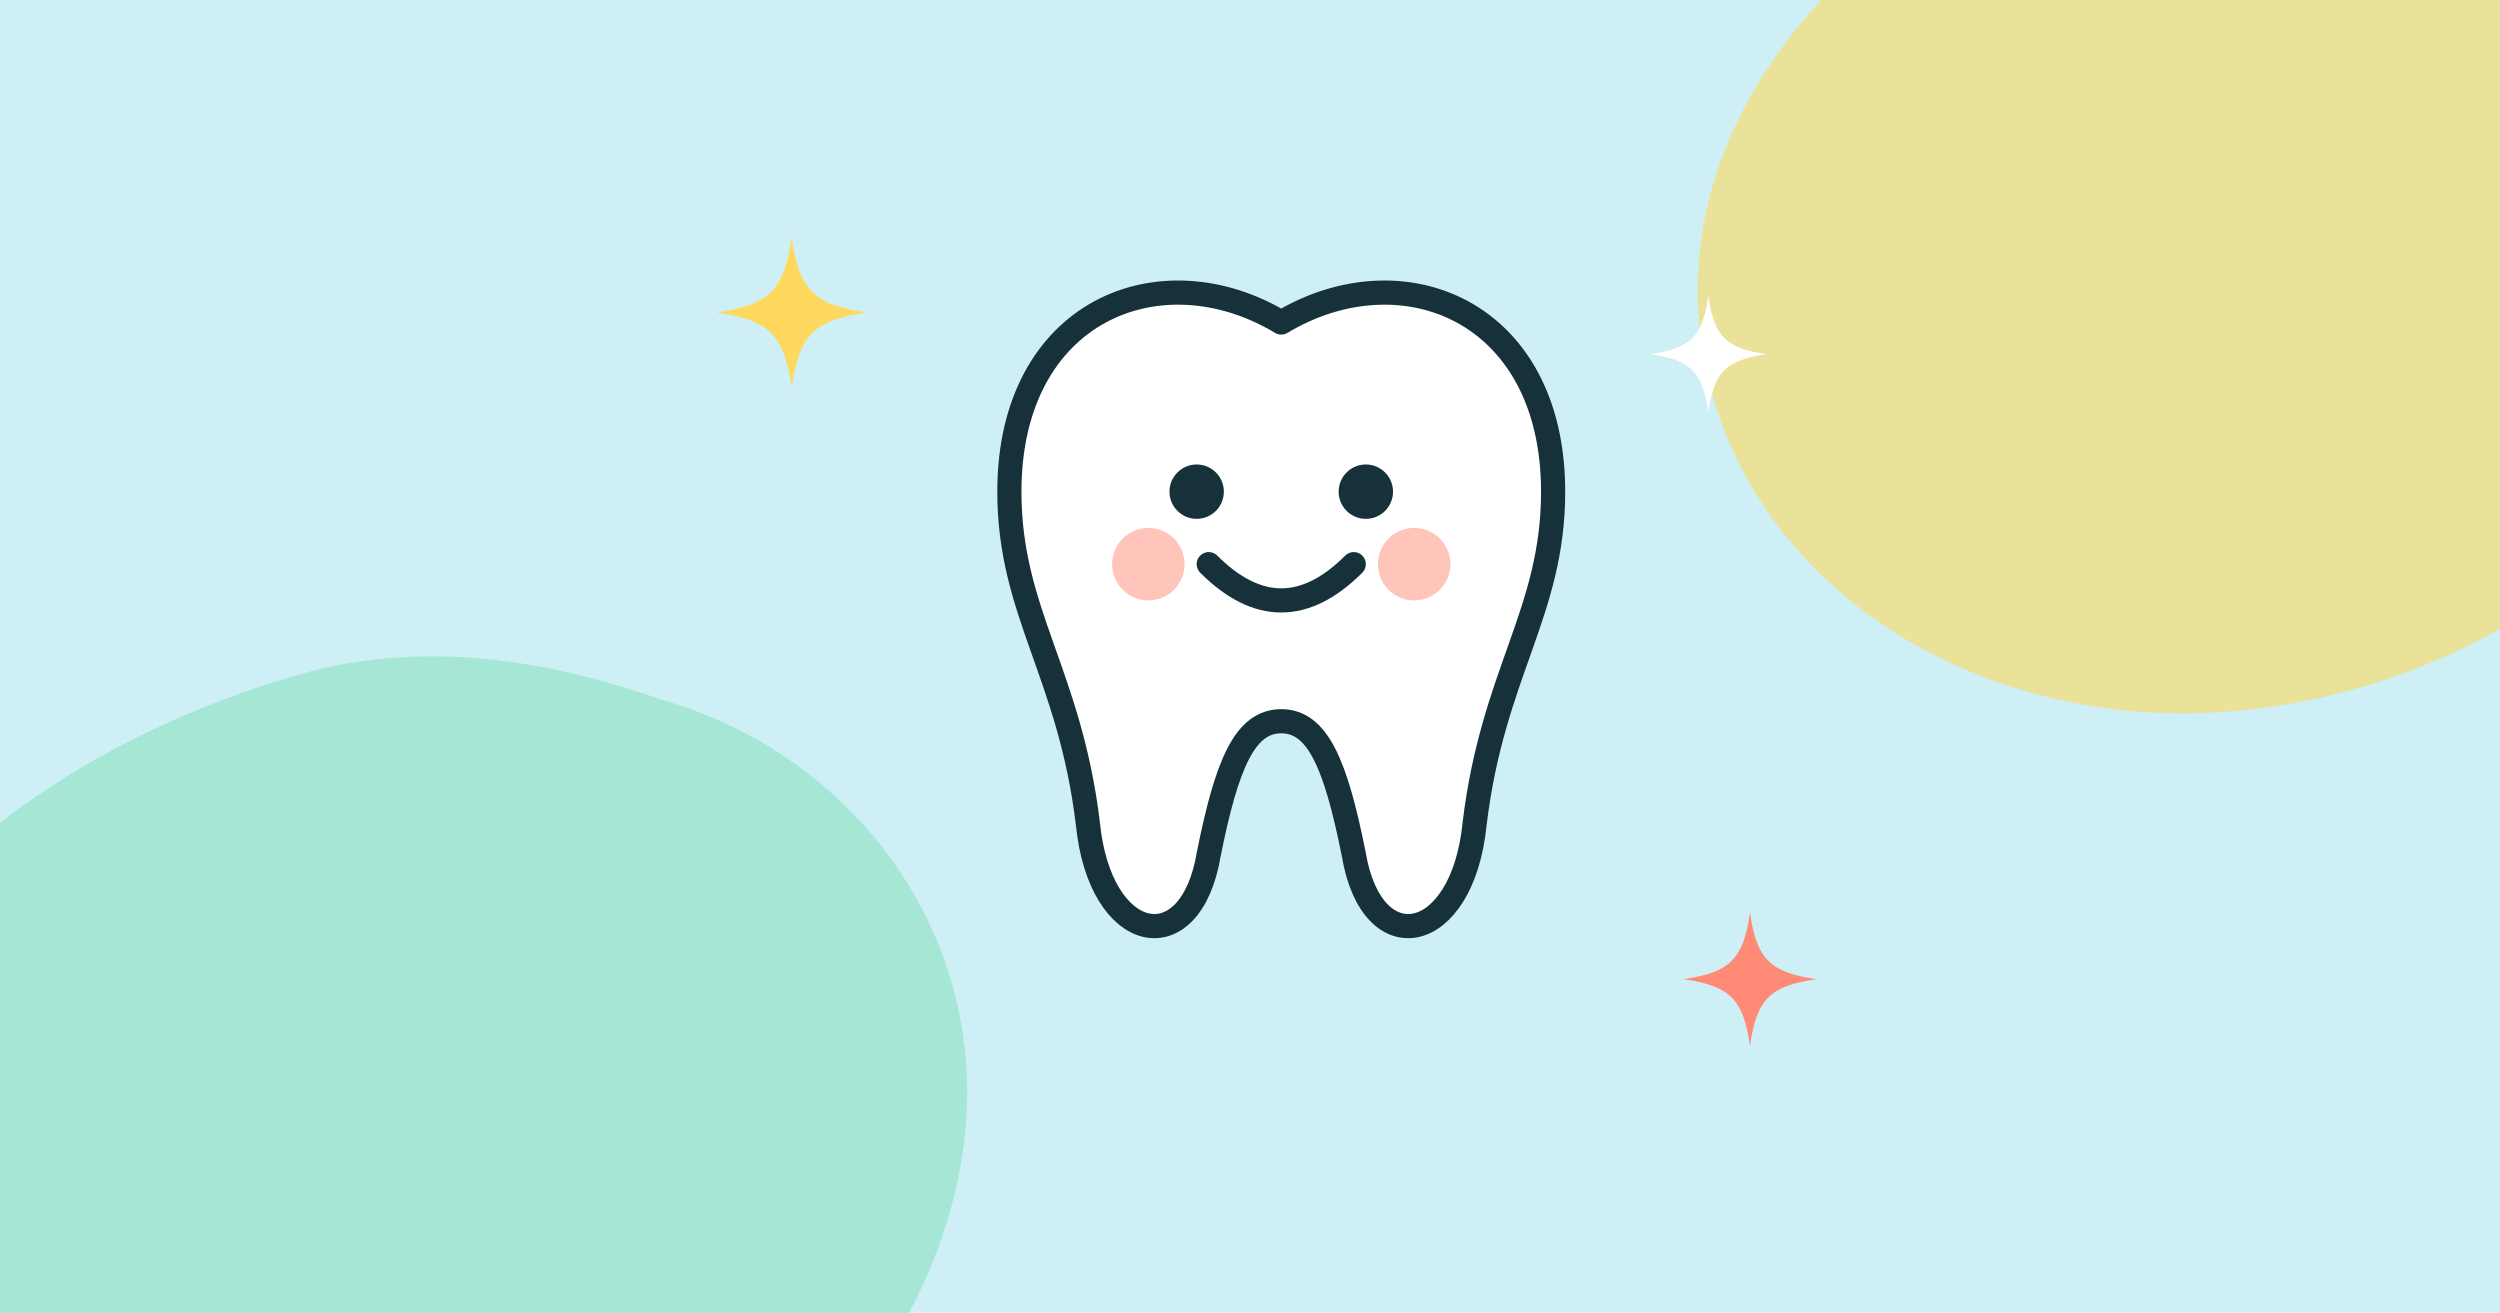
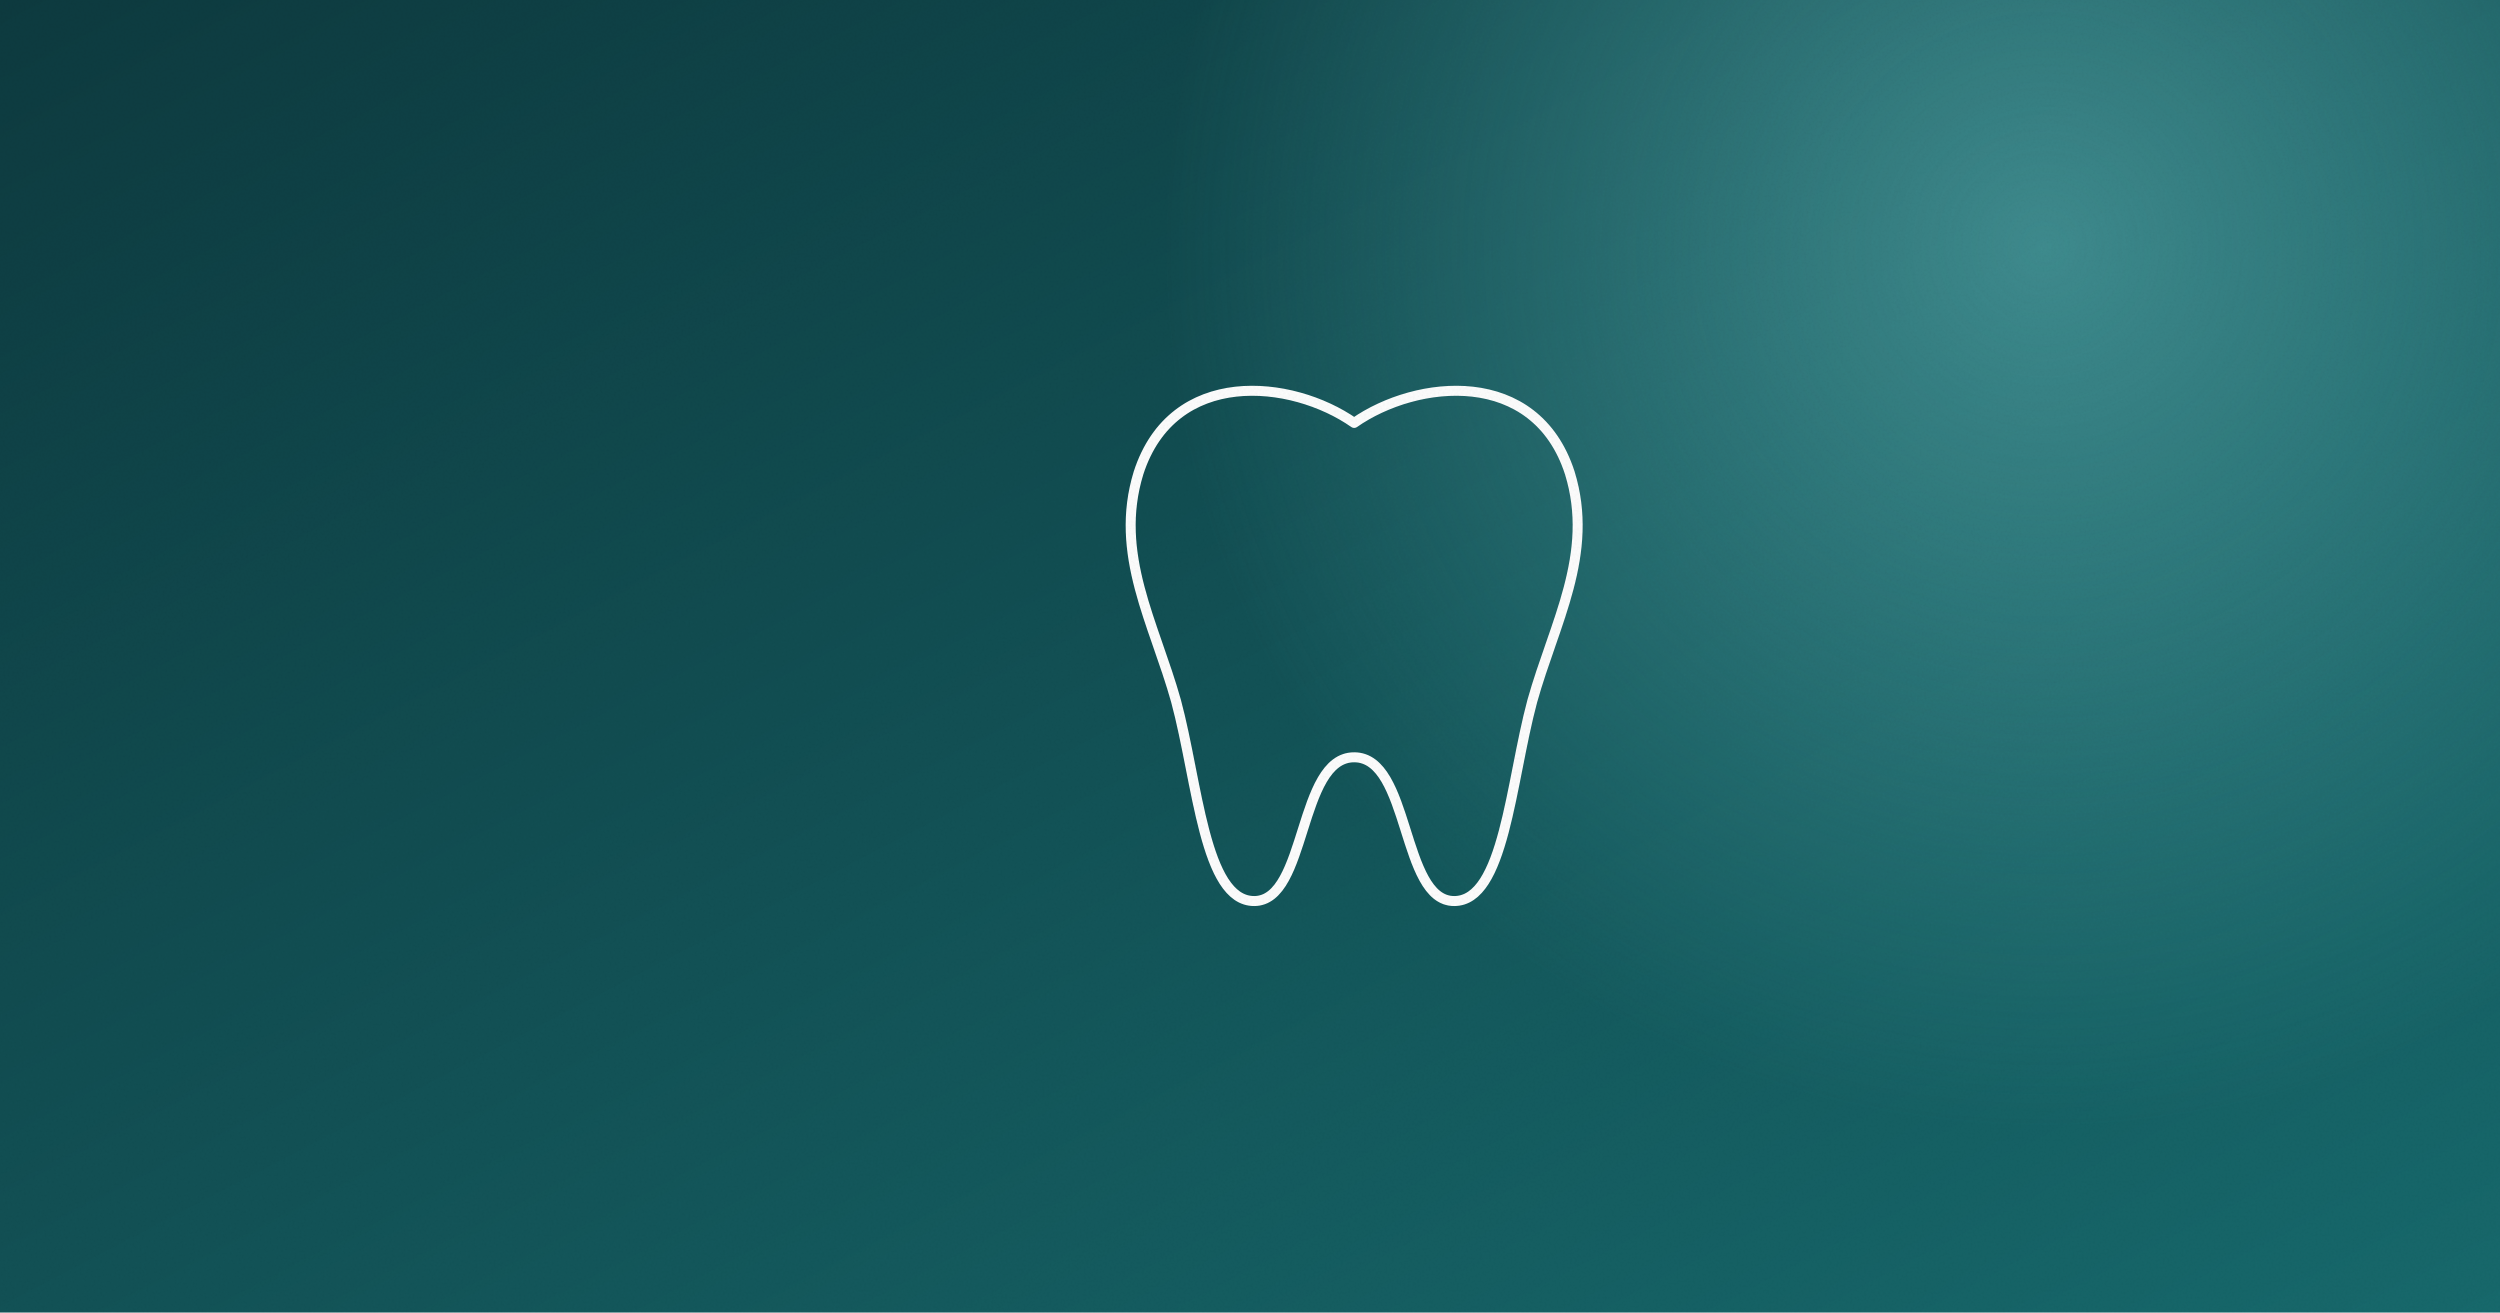
<svg xmlns="http://www.w3.org/2000/svg" width="1200" height="630" viewBox="0 0 1200 630">
-   <rect width="1200" height="630" fill="#CDEFF5" />
-   <path transform="translate(1050 120) scale(2.6)" d="M60-80c35 10 60 45 50 85S60 80 10 85-85 60-90 15-55-70 0-85c20-5 40-2 60 5Z" fill="#FFD95E" opacity="0.6" />
-   <path transform="translate(150 560) scale(2.8)" d="M60-80c35 10 60 45 50 85S60 80 10 85-85 60-90 15-55-70 0-85c20-5 40-2 60 5Z" fill="#7FDDB5" opacity="0.5" />
-   <g transform="translate(470 120) scale(2.9)">
-     <path d="M50 12C30 0 5 10 5 40c0 20 10 30 13 55 2 20 17 23 20 5 3-15 6-22 12-22s9 7 12 22c3 18 18 15 20-5 3-25 13-35 13-55C95 10 70 0 50 12Z" fill="#FFFFFF" stroke="#17313B" stroke-width="4" stroke-linejoin="round" />
-     <circle cx="36" cy="40" r="4.5" fill="#17313B" />
-     <circle cx="64" cy="40" r="4.5" fill="#17313B" />
-     <circle cx="28" cy="52" r="6" fill="#FF8A75" opacity=".5" />
-     <circle cx="72" cy="52" r="6" fill="#FF8A75" opacity=".5" />
-     <path d="M38 52q12 12 24 0" stroke="#17313B" stroke-width="4" stroke-linecap="round" fill="none" />
-   </g>
-   <path transform="translate(380 150) scale(1.8)" d="M0-20C2-6 6-2 20 0 6 2 2 6 0 20-2 6-6 2-20 0-6-2-2-6 0-20Z" fill="#FFD95E" />
-   <path transform="translate(820 170) scale(1.4)" d="M0-20C2-6 6-2 20 0 6 2 2 6 0 20-2 6-6 2-20 0-6-2-2-6 0-20Z" fill="#FFFFFF" />
-   <path transform="translate(840 470) scale(1.6)" d="M0-20C2-6 6-2 20 0 6 2 2 6 0 20-2 6-6 2-20 0-6-2-2-6 0-20Z" fill="#FF8A75" />
+   <defs>
+     <linearGradient id="g" x1="0" y1="0" x2="1" y2="1">
+       <stop offset="0" stop-color="#0d3b40" />
+       <stop offset="1" stop-color="#176a6d" />
+     </linearGradient>
+     <radialGradient id="r1">
+       <stop offset="0" stop-color="#5db3b5" stop-opacity="0.6" />
+       <stop offset="1" stop-color="#5db3b5" stop-opacity="0" />
+     </radialGradient>
+     <filter id="grain">
+       <feTurbulence type="fractalNoise" baseFrequency=".9" numOctaves="2" stitchTiles="stitch" />
+       <feColorMatrix values="0 0 0 0 0  0 0 0 0 0  0 0 0 0 0  0 0 0 .05 0" />
+       <feComposite in2="SourceGraphic" operator="in" />
+     </filter>
+   </defs>
+   <rect width="1200" height="630" fill="url(#g)" />
+   <circle cx="980" cy="120" r="420" fill="url(#r1)" />
+   <path transform="translate(470 125) scale(15)" d="M12 5.2C10 3.8 6.2 3.4 5.1 6.8c-.8 2.6.5 4.8 1.2 7.3.7 2.6.9 6.4 2.5 6.4 1.7 0 1.4-4.6 3.2-4.6s1.5 4.6 3.2 4.6c1.6 0 1.8-3.8 2.5-6.4.7-2.5 2-4.7 1.2-7.3C17.8 3.4 14 3.8 12 5.2Z" fill="none" stroke="#ffffff" stroke-width="0.32" stroke-linejoin="round" />
+   <rect width="1200" height="630" filter="url(#grain)" opacity=".9" />
</svg>
